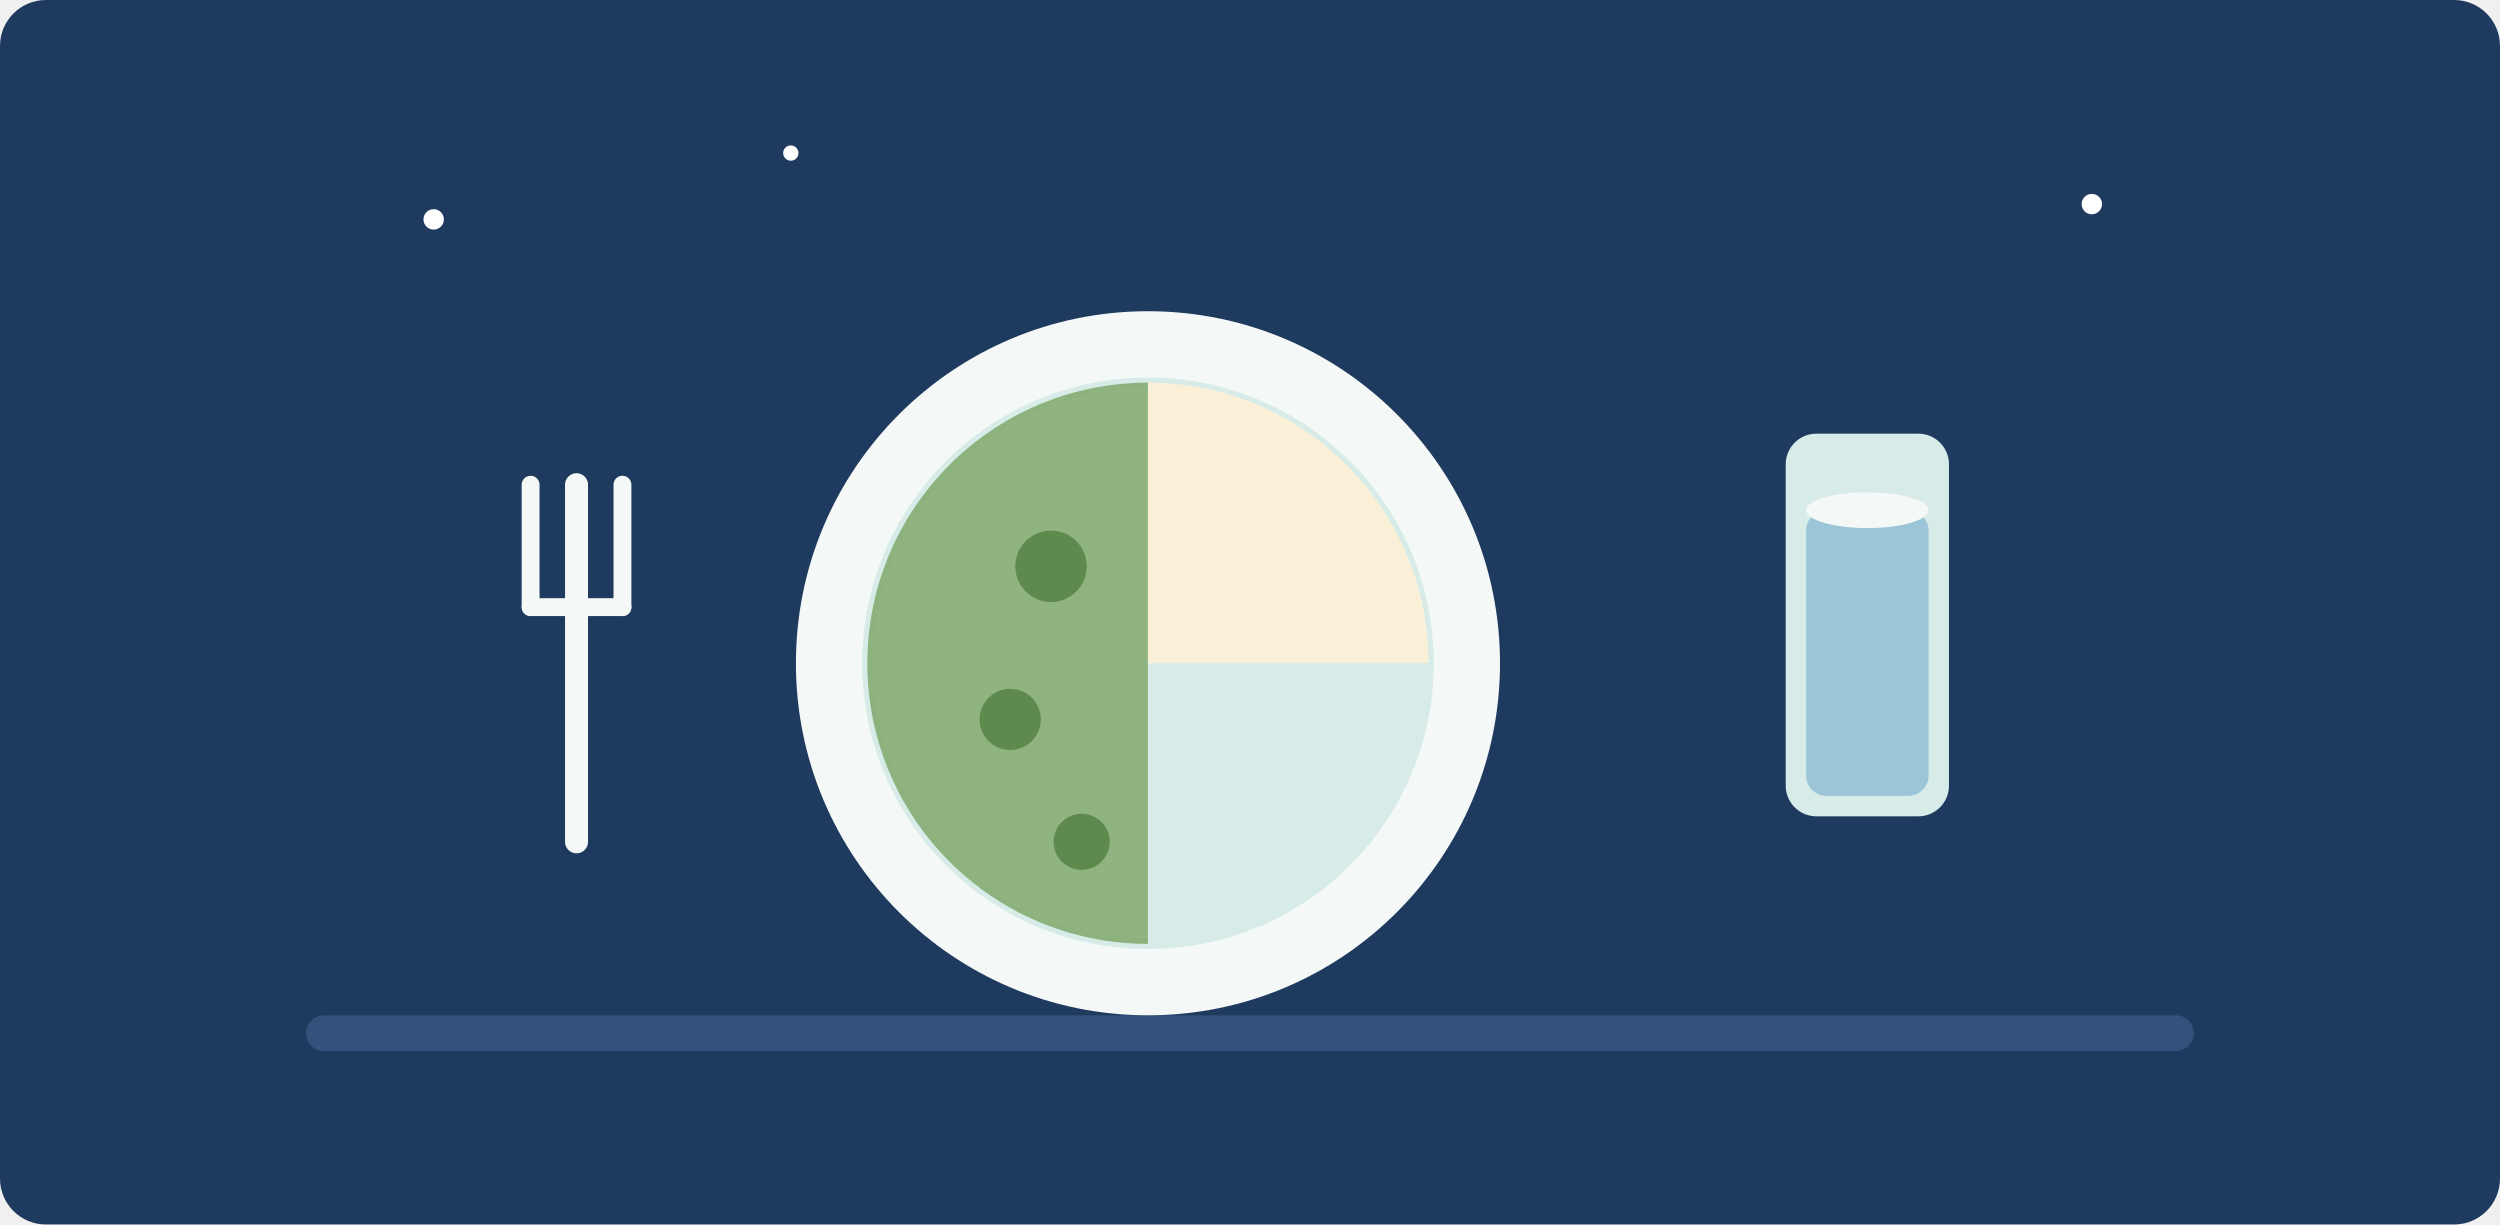
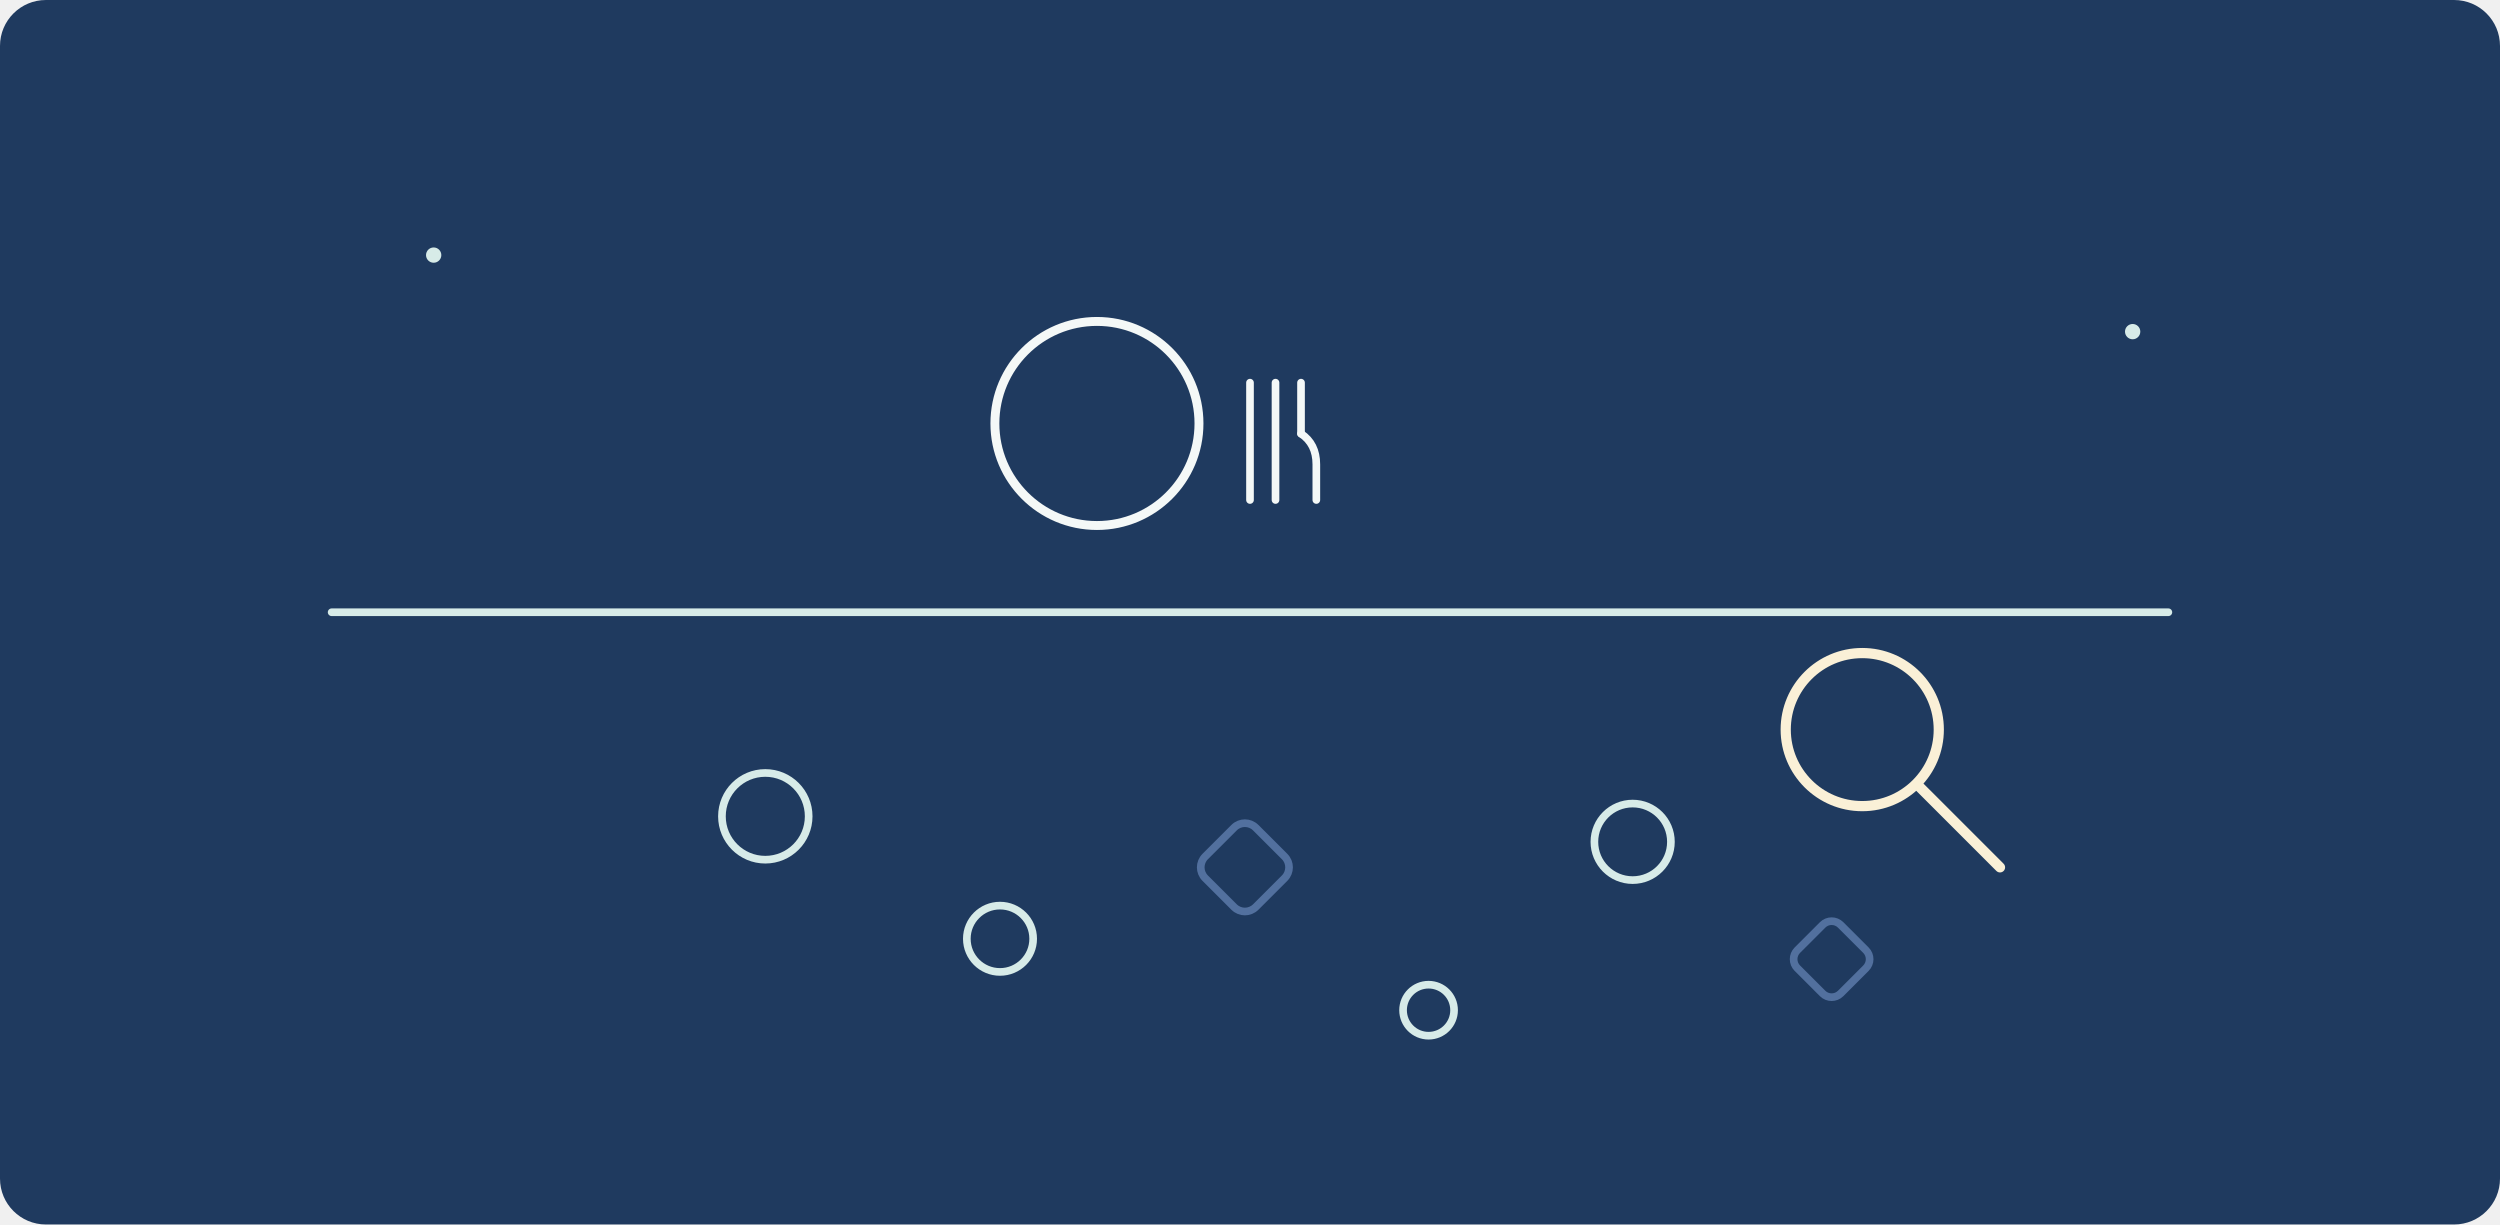
<svg xmlns="http://www.w3.org/2000/svg" width="980" height="480" viewBox="0 0 980 480">
-   <defs />
  <rect x="0" y="0" width="980" height="480" rx="18" fill="#1F3A5F" />
-   <circle cx="170" cy="86" r="4" fill="#FFFFFF" />
-   <circle cx="310" cy="60" r="3" fill="#FFFFFF" />
-   <circle cx="820" cy="80" r="4" fill="#FFFFFF" />
-   <rect x="120" y="398" width="740" height="14" rx="7" fill="#35507A" />
-   <circle cx="450" cy="260" r="138" fill="#F4F8F7" />
-   <circle cx="450" cy="260" r="110" fill="none" stroke="#D7EBE8" stroke-width="4" />
-   <path d="M 450 150 A 110 110 0 0 0 450 370 Z" fill="#7FA86B" opacity="0.85" />
-   <circle cx="412" cy="222" r="14" fill="#5E8A4E" />
-   <circle cx="396" cy="282" r="12" fill="#5E8A4E" />
-   <circle cx="424" cy="330" r="11" fill="#5E8A4E" />
-   <path d="M 450 150 A 110 110 0 0 1 560 260 L 450 260 Z" fill="#FAF0D7" />
-   <path d="M 560 260 A 110 110 0 0 1 450 370 L 450 260 Z" fill="#D7EBE8" />
-   <rect x="700" y="170" width="64" height="150" rx="12" fill="#D7EBE8" />
-   <rect x="708" y="200" width="48" height="112" rx="8" fill="#9CC6D8" />
-   <ellipse cx="732" cy="200" rx="24" ry="7" fill="#F4F8F7" />
-   <line x1="226" y1="190" x2="226" y2="330" stroke="#F4F8F7" stroke-width="9" stroke-linecap="round" />
-   <line x1="208" y1="190" x2="208" y2="238" stroke="#F4F8F7" stroke-width="7" stroke-linecap="round" />
-   <line x1="244" y1="190" x2="244" y2="238" stroke="#F4F8F7" stroke-width="7" stroke-linecap="round" />
-   <line x1="208" y1="238" x2="244" y2="238" stroke="#F4F8F7" stroke-width="7" stroke-linecap="round" />
+   <line x1="130" y1="240" x2="850" y2="240" stroke="#D7EBE8" stroke-width="3" stroke-linecap="round" />
+   <g fill="none" stroke="#F4F8F7" stroke-width="3.5" stroke-linecap="round" stroke-linejoin="round">
+     <circle cx="430" cy="166" r="40" />
+     <line x1="490" y1="150" x2="490" y2="196" stroke-width="3" />
+     <line x1="500" y1="150" x2="500" y2="196" stroke-width="3" />
+     <line x1="510" y1="150" x2="510" y2="170" stroke-width="3" />
+     <path d="M 510 170 Q 516 174 516 182 L 516 196" stroke-width="3" />
+   </g>
+   <g fill="none" stroke-linecap="round" stroke-linejoin="round">
+     <circle cx="300" cy="320" r="17" stroke="#D7EBE8" stroke-width="3" />
+     <circle cx="392" cy="368" r="13" stroke="#D7EBE8" stroke-width="3" />
+     <circle cx="640" cy="330" r="15" stroke="#D7EBE8" stroke-width="3" />
+     <rect x="474" y="326" width="28" height="28" rx="6" stroke="#52709E" stroke-width="3" transform="rotate(45 488 340)" />
+     <rect x="706" y="364" width="24" height="24" rx="5" stroke="#52709E" stroke-width="3" transform="rotate(45 718 376)" />
+     <circle cx="560" cy="396" r="10" stroke="#D7EBE8" stroke-width="3" />
+   </g>
+   <g fill="none" stroke="#FAF0D7" stroke-width="4" stroke-linecap="round">
+     <circle cx="730" cy="286" r="30" />
+     <line x1="752" y1="308" x2="784" y2="340" />
+   </g>
+   <circle cx="170" cy="100" r="3" fill="#D7EBE8" />
+   <circle cx="836" cy="130" r="3" fill="#D7EBE8" />
</svg>
